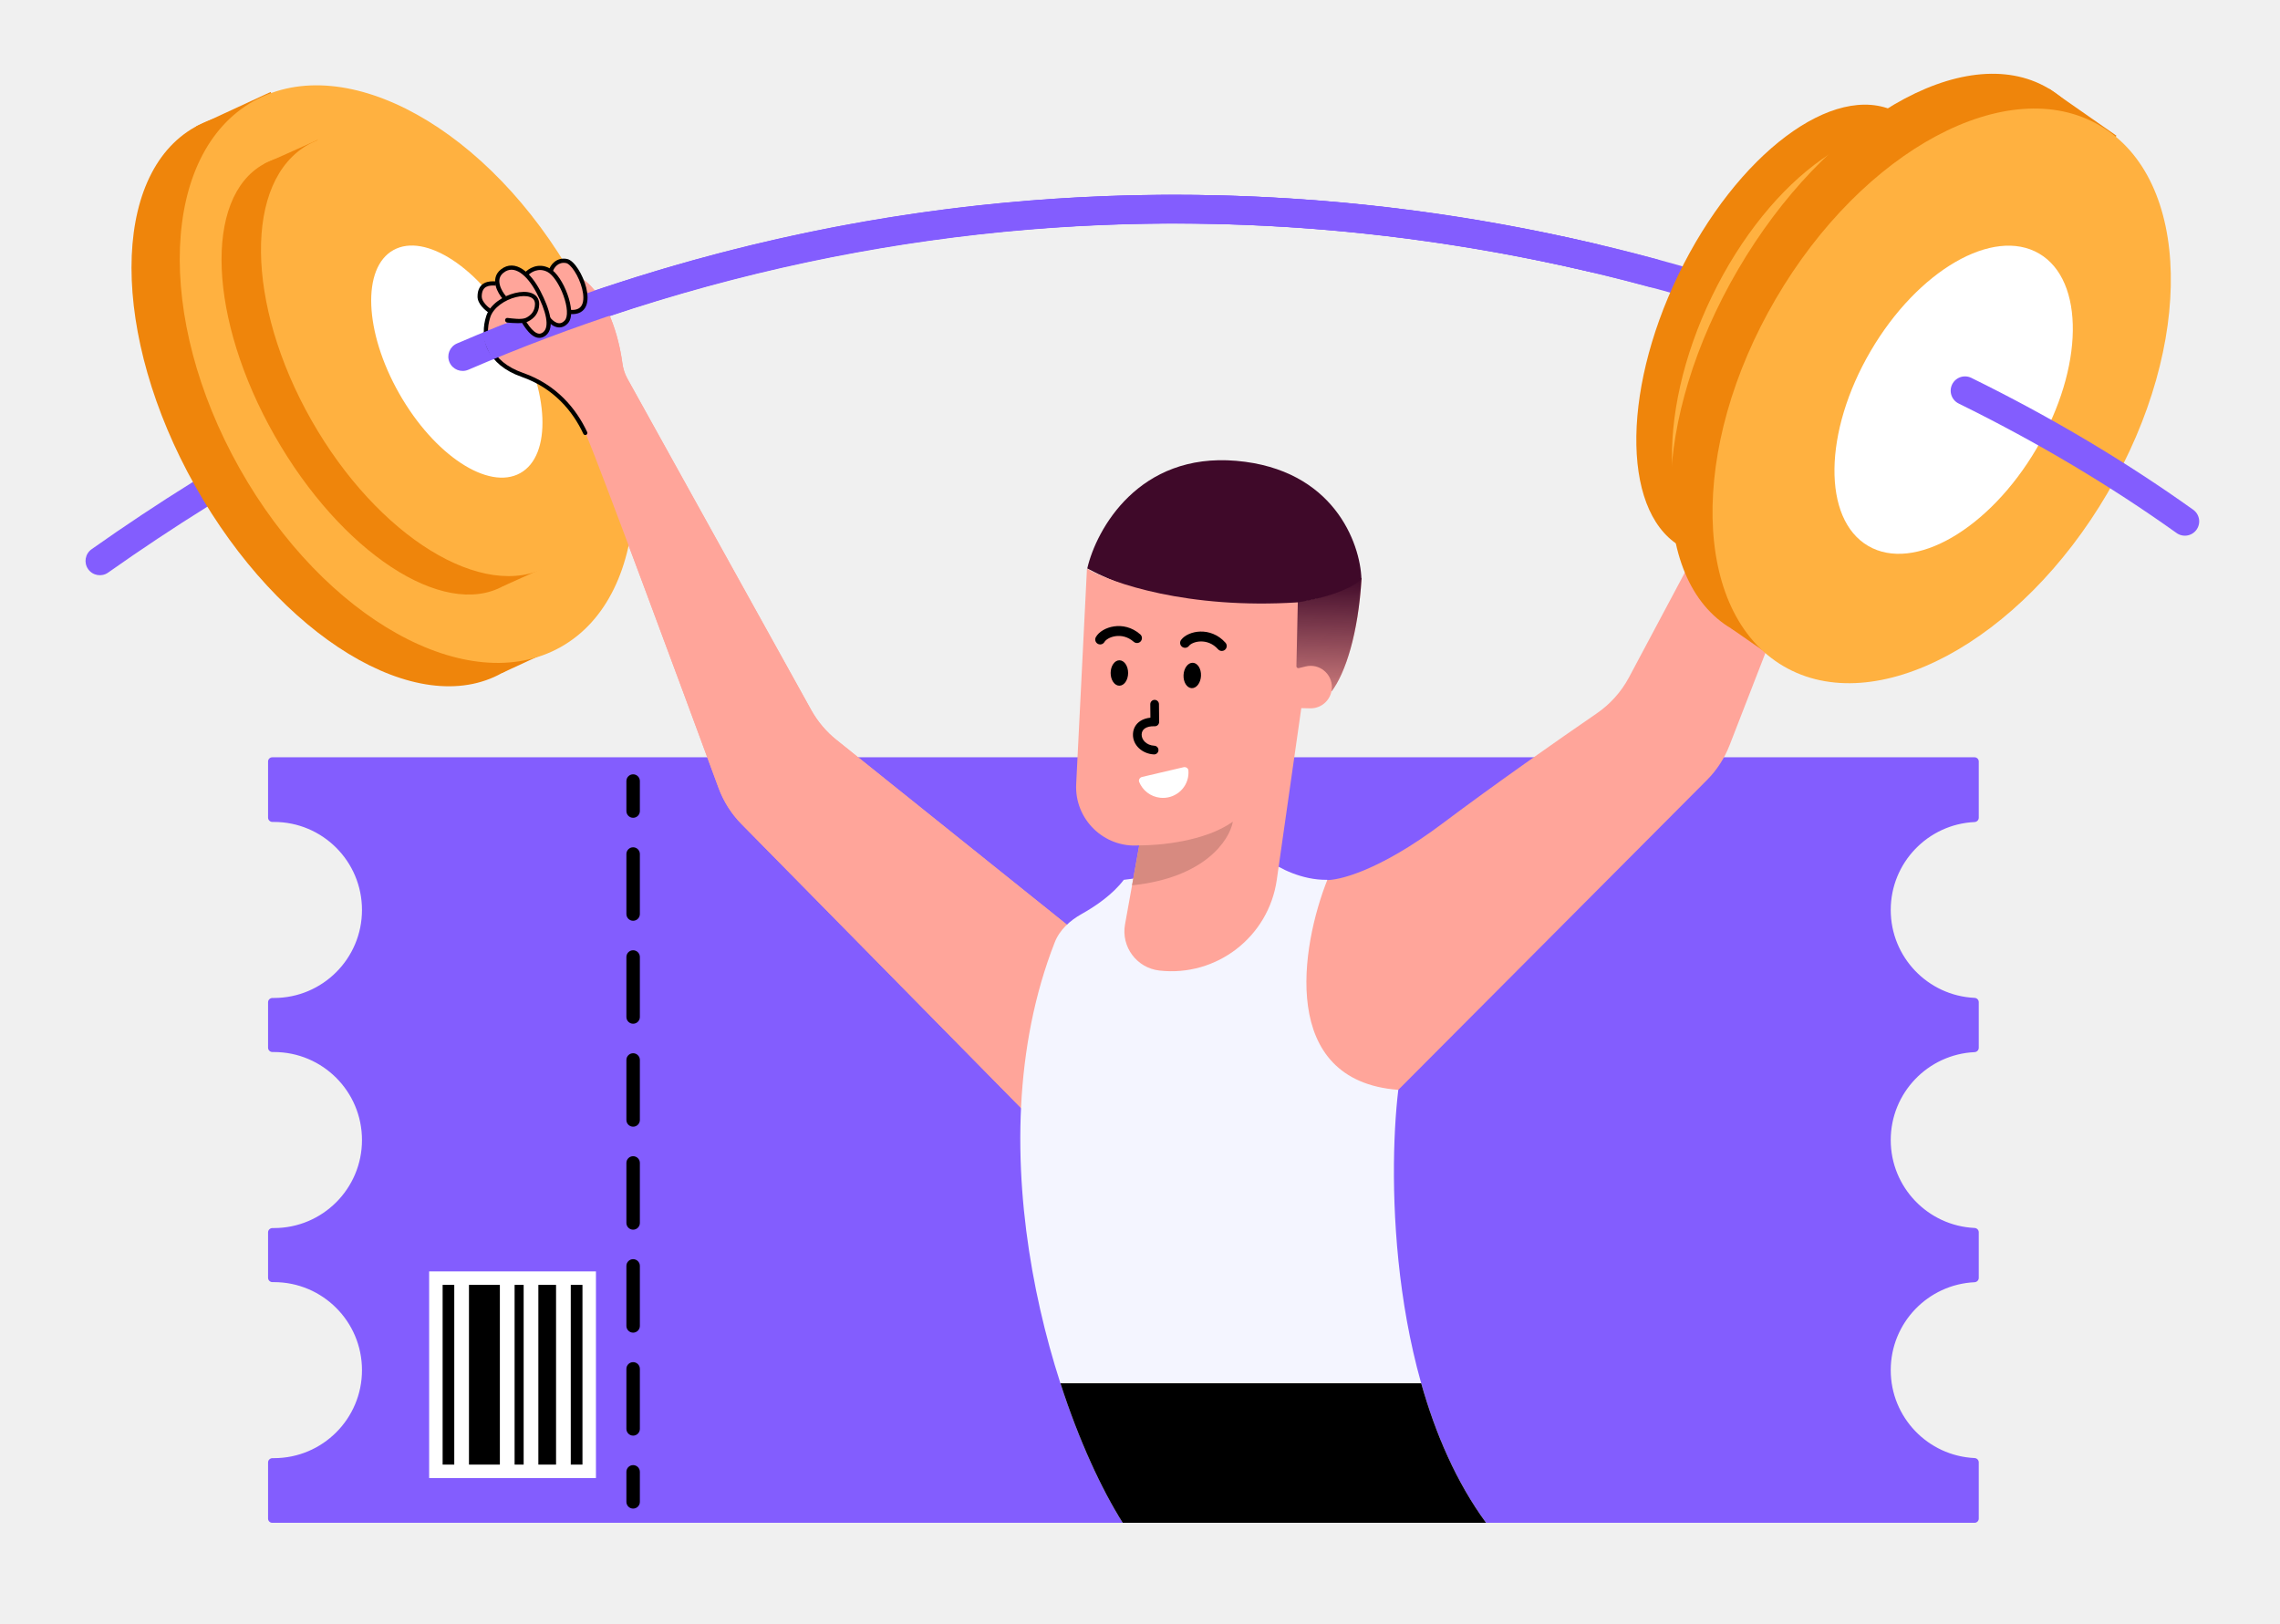
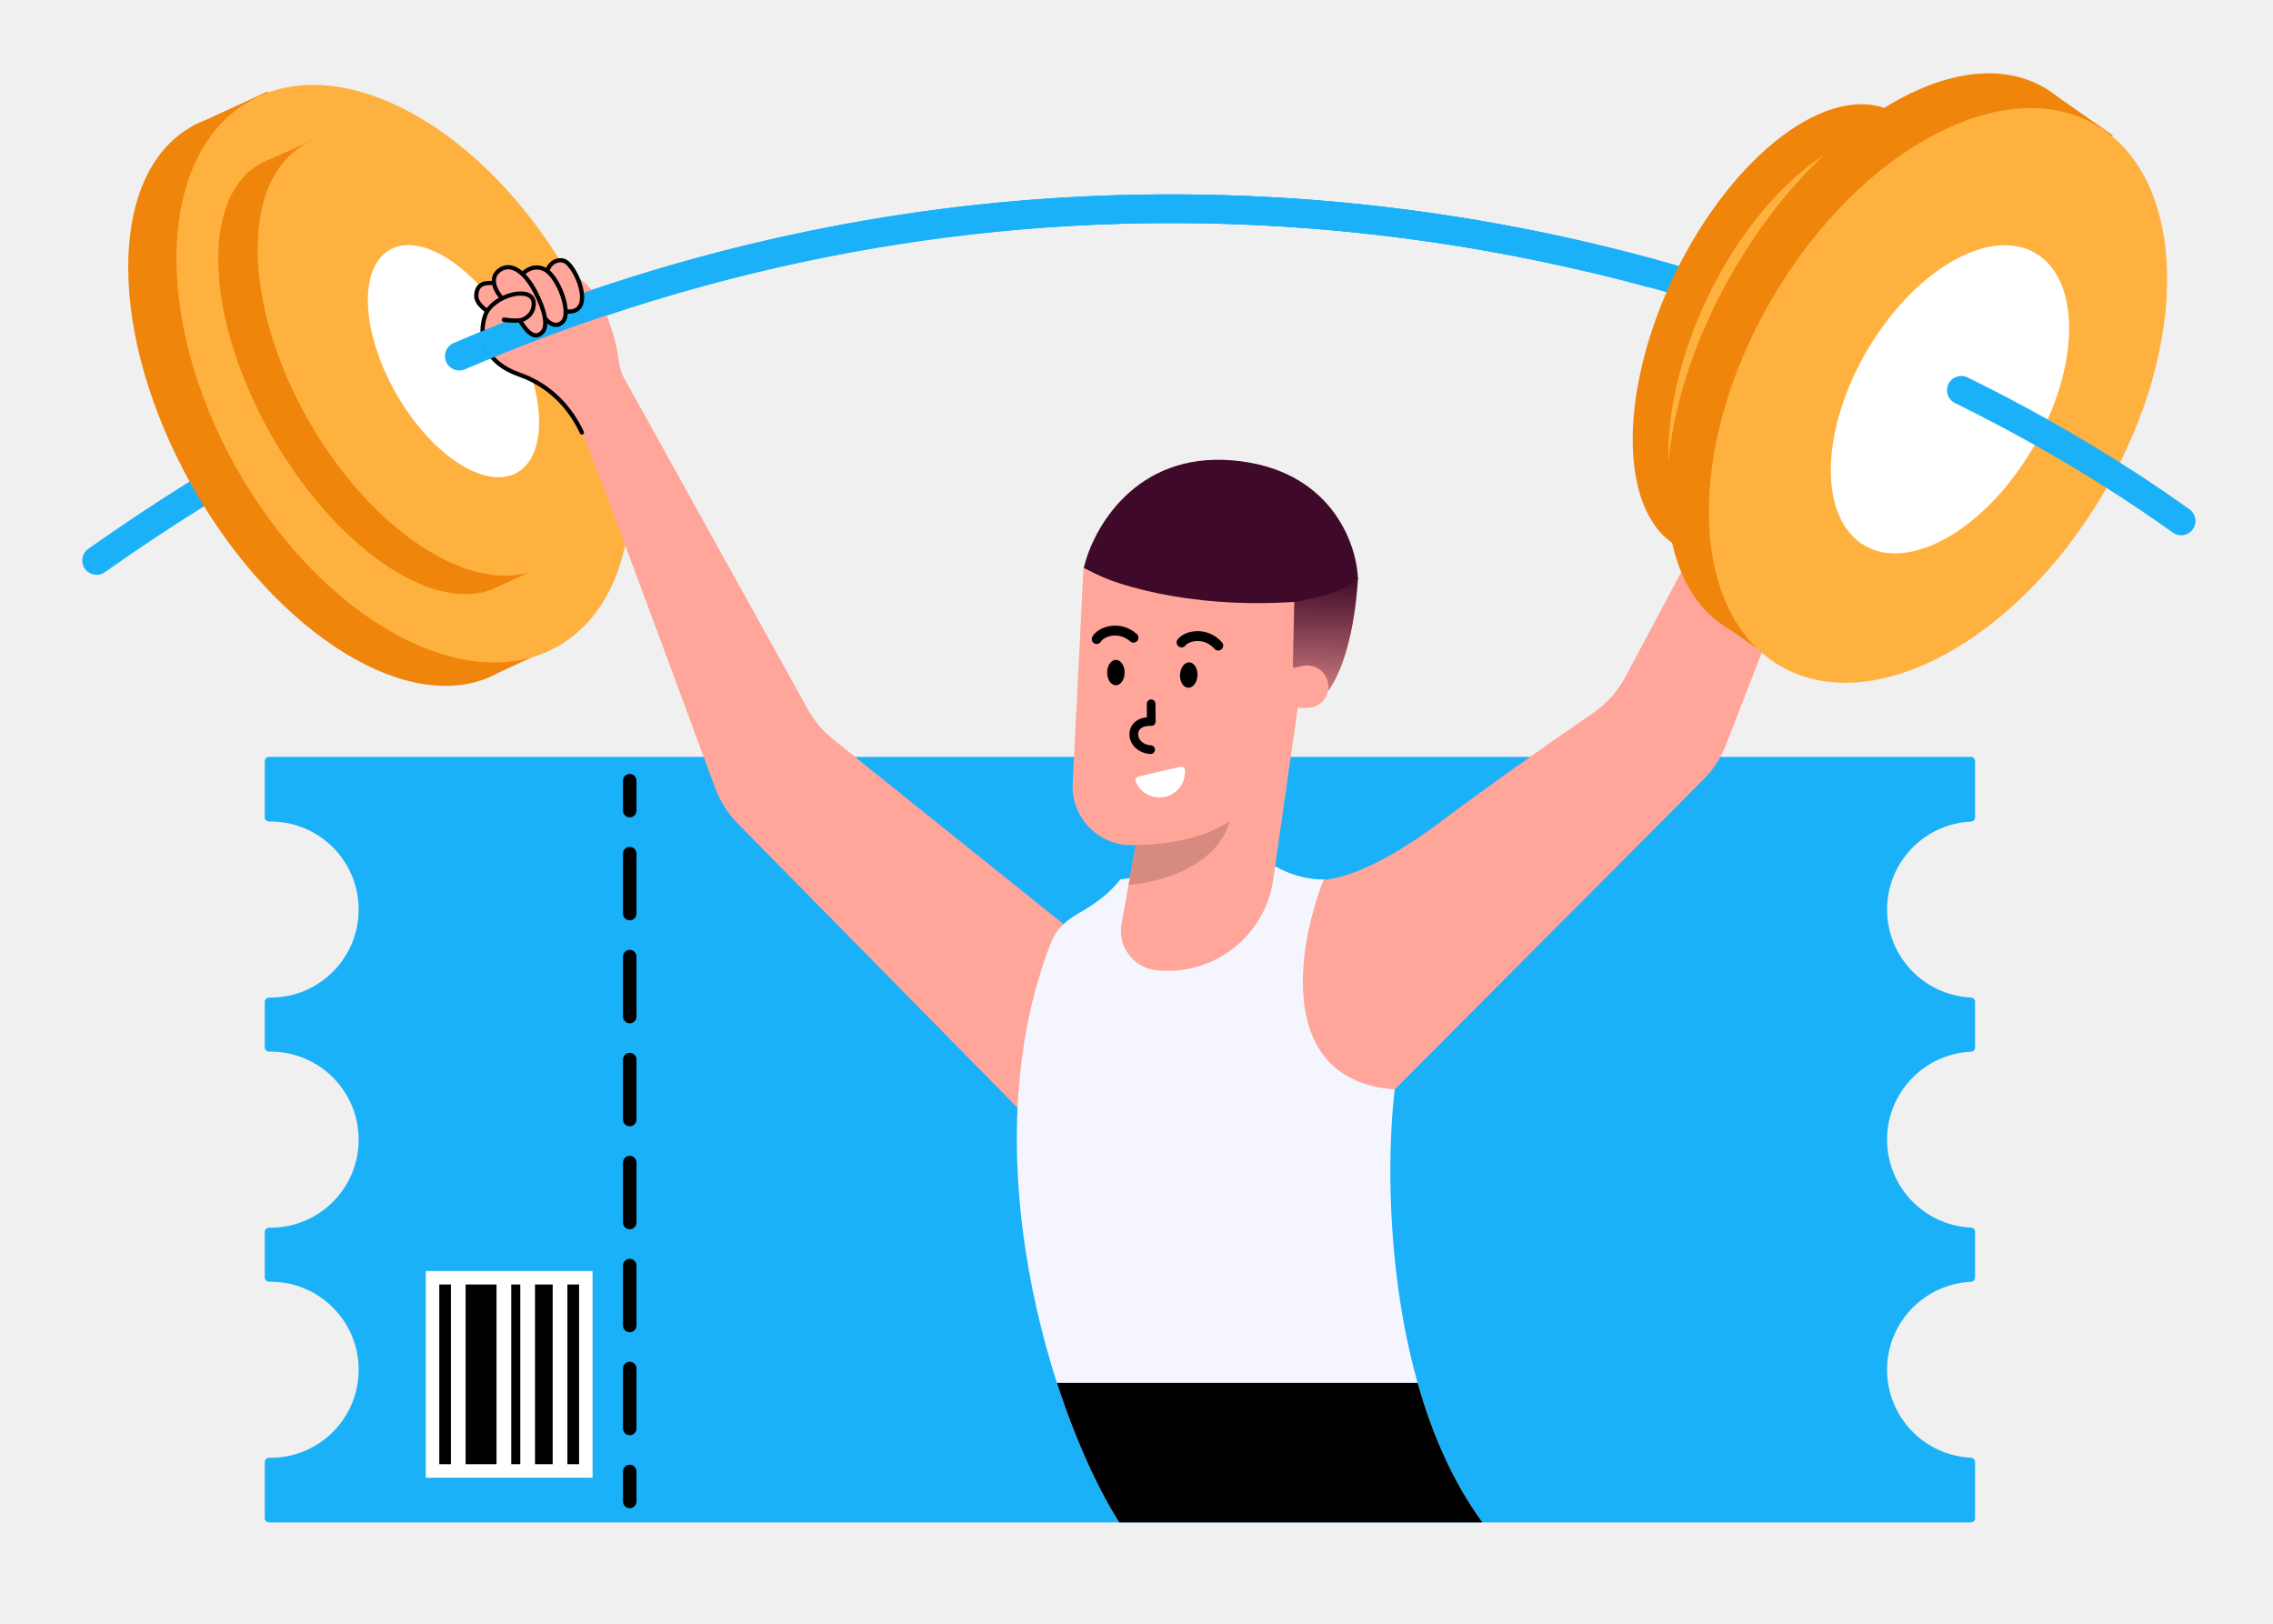
- <svg xmlns="http://www.w3.org/2000/svg" width="351" height="250" viewBox="0 0 351 250" fill="none">
-   <g clip-path="url(#clip0_1_5717)">
-     <path d="M41.268 117.249C41.268 116.892 41.558 116.601 41.916 116.601H303.977C304.335 116.601 304.625 116.892 304.625 117.249V125.909C304.625 126.267 304.334 126.555 303.977 126.572C296.794 126.911 291.074 132.842 291.074 140.109C291.074 147.376 296.794 153.307 303.977 153.645C304.334 153.662 304.625 153.951 304.625 154.308V161.337C304.625 161.695 304.334 161.984 303.977 162C296.794 162.339 291.074 168.27 291.074 175.537C291.074 182.804 296.794 188.735 303.977 189.073C304.334 189.09 304.625 189.379 304.625 189.736V196.765C304.625 197.123 304.334 197.412 303.977 197.428C296.794 197.767 291.074 203.698 291.074 210.965C291.074 218.232 296.794 224.163 303.977 224.501C304.334 224.518 304.625 224.807 304.625 225.164V233.824C304.625 234.182 304.335 234.472 303.977 234.472H41.916C41.558 234.472 41.268 234.182 41.268 233.824V225.179C41.268 224.804 41.585 224.509 41.959 224.515C42.031 224.516 42.103 224.516 42.175 224.516C49.659 224.516 55.726 218.449 55.726 210.965C55.726 203.48 49.659 197.413 42.175 197.413C42.103 197.413 42.031 197.414 41.959 197.415C41.585 197.421 41.268 197.125 41.268 196.751V189.751C41.268 189.376 41.585 189.081 41.959 189.087C42.031 189.088 42.103 189.088 42.175 189.088C49.659 189.088 55.726 183.021 55.726 175.537C55.726 168.052 49.659 161.985 42.175 161.985C42.103 161.985 42.031 161.986 41.959 161.987C41.585 161.993 41.268 161.697 41.268 161.323V154.323C41.268 153.948 41.585 153.653 41.959 153.659C42.031 153.66 42.103 153.66 42.175 153.66C49.659 153.66 55.726 147.593 55.726 140.109C55.726 132.624 49.659 126.557 42.175 126.557C42.103 126.557 42.031 126.558 41.959 126.559C41.585 126.565 41.268 126.269 41.268 125.895V117.249Z" fill="#835DFE" />
-     <path fill-rule="evenodd" clip-rule="evenodd" d="M97.469 119.224C98.041 119.224 98.506 119.688 98.506 120.261V124.88C98.506 125.453 98.041 125.917 97.469 125.917C96.896 125.917 96.432 125.453 96.432 124.88V120.261C96.432 119.688 96.896 119.224 97.469 119.224ZM97.469 130.46C98.041 130.46 98.506 130.924 98.506 131.497V140.735C98.506 141.308 98.041 141.772 97.469 141.772C96.896 141.772 96.432 141.308 96.432 140.735V131.497C96.432 130.924 96.896 130.46 97.469 130.46ZM97.469 146.315C98.041 146.315 98.506 146.779 98.506 147.352V156.59C98.506 157.163 98.041 157.627 97.469 157.627C96.896 157.627 96.432 157.163 96.432 156.59V147.352C96.432 146.779 96.896 146.315 97.469 146.315ZM97.469 162.17C98.041 162.17 98.506 162.634 98.506 163.207V172.445C98.506 173.018 98.041 173.482 97.469 173.482C96.896 173.482 96.432 173.018 96.432 172.445V163.207C96.432 162.634 96.896 162.17 97.469 162.17ZM97.469 178.024C98.041 178.024 98.506 178.489 98.506 179.061V188.3C98.506 188.873 98.041 189.337 97.469 189.337C96.896 189.337 96.432 188.873 96.432 188.3V179.061C96.432 178.489 96.896 178.024 97.469 178.024ZM97.469 193.879C98.041 193.879 98.506 194.344 98.506 194.916V204.155C98.506 204.727 98.041 205.192 97.469 205.192C96.896 205.192 96.432 204.727 96.432 204.155V194.916C96.432 194.344 96.896 193.879 97.469 193.879ZM97.469 209.734C98.041 209.734 98.506 210.199 98.506 210.771V220.01C98.506 220.582 98.041 221.047 97.469 221.047C96.896 221.047 96.432 220.582 96.432 220.01V210.771C96.432 210.199 96.896 209.734 97.469 209.734ZM97.469 225.589C98.041 225.589 98.506 226.053 98.506 226.626V231.245C98.506 231.818 98.041 232.282 97.469 232.282C96.896 232.282 96.432 231.818 96.432 231.245V226.626C96.432 226.053 96.896 225.589 97.469 225.589Z" fill="black" />
-     <rect width="25.677" height="31.82" transform="translate(66.0664 195.762)" fill="white" />
-     <path fill-rule="evenodd" clip-rule="evenodd" d="M69.933 197.836H68.141V225.508H69.933V197.836ZM72.197 197.837H76.954V225.508H72.197V197.837ZM79.221 197.837H80.615V225.508H79.221V197.837ZM85.603 197.837H82.879V225.508H85.603V197.837ZM87.869 197.837H89.669V225.508H87.869V197.837Z" fill="black" />
-     <path d="M222.037 126.815C212.34 134.1 205.984 135.64 204.018 135.5C191.055 161.815 206.006 168.113 215.101 167.972L262.774 120.114C264.291 118.591 265.475 116.771 266.253 114.768L276.87 87.44L268.217 71.56L250.776 104.3C249.588 106.529 247.876 108.429 245.793 109.858C239.851 113.938 230.054 120.791 222.037 126.815Z" fill="#FFA59A" />
-     <path d="M128.765 113.922L164.286 142.403L158.485 171.926L114.14 126.873C112.589 125.297 111.393 123.412 110.628 121.336C104.159 103.773 92.601 72.576 90.235 66.893C87.72 60.853 82.576 58.284 80.319 57.755C73.526 55.11 74.248 50.15 75.457 48L73.707 45.926C73.578 43.774 75.511 43.452 76.494 43.56C77.246 40.164 79.746 41.216 80.902 42.167C82.743 40.87 84.175 41.389 84.661 41.81L85.893 40.416C87.422 39.509 88.95 41.659 89.522 42.847C93.548 45.508 95.292 51.997 95.805 55.866C95.916 56.703 96.151 57.522 96.561 58.261L124.881 109.322C125.864 111.093 127.183 112.656 128.765 113.922Z" fill="#FFA59A" />
-     <path fill-rule="evenodd" clip-rule="evenodd" d="M303.995 60.675C304.531 59.583 304.08 58.262 302.987 57.726C257.569 35.445 168.229 10.815 70.351 52.884C69.233 53.365 68.716 54.661 69.197 55.779C69.677 56.897 70.973 57.414 72.091 56.934C168.423 15.529 256.371 39.767 301.046 61.683C302.139 62.219 303.459 61.768 303.995 60.675Z" fill="#835DFE" />
-     <path fill-rule="evenodd" clip-rule="evenodd" d="M256.636 42.646C256.957 41.472 256.265 40.26 255.091 39.939C184.121 20.559 96.183 26.598 14.101 84.565C13.107 85.267 12.87 86.642 13.572 87.636C14.274 88.63 15.649 88.867 16.643 88.165C97.54 31.036 184.093 25.12 253.93 44.191C255.104 44.512 256.316 43.82 256.636 42.646Z" fill="#835DFE" />
-     <path d="M259.295 84.435L264.978 87.88L299.613 21.904L291.956 17.249L261.131 45.038L259.295 84.435Z" fill="#EF850B" />
-     <path d="M292.75 59.33C283.767 77.901 268.792 89.142 259.302 84.438C249.812 79.734 249.401 60.866 258.384 42.295C267.367 23.724 282.342 12.482 291.832 17.186C301.322 21.89 301.733 40.759 292.75 59.33Z" fill="#EF850B" />
-     <ellipse cx="20.599" cy="37.353" rx="20.599" ry="37.353" transform="matrix(0.895967 0.444121 -0.435444 0.900216 279.805 12.0132)" fill="#FFB140" />
-     <ellipse cx="5.082" cy="9.899" rx="5.082" ry="9.899" transform="matrix(0.895967 0.444121 -0.435444 0.900216 284.064 44.7024)" fill="black" />
-     <path d="M266.573 96.805L274.266 102.157L325.817 20.893L315.451 13.665L271.231 45.492L266.573 96.805Z" fill="#EF850B" />
-     <path d="M314.296 68.882C300.848 91.87 279.486 104.374 266.583 96.811C253.679 89.248 254.121 64.481 267.57 41.494C281.018 18.506 302.38 6.002 315.284 13.565C328.187 21.128 327.745 45.895 314.296 68.882Z" fill="#EF850B" />
-     <ellipse cx="29.59" cy="48.222" rx="29.59" ry="48.222" transform="matrix(0.862723 0.505677 -0.504961 0.863142 297.74 4.36841)" fill="#FFB140" />
-     <ellipse cx="14.814" cy="26.071" rx="14.814" ry="26.071" transform="matrix(0.862723 0.505677 -0.504961 0.863142 301.143 31.5557)" fill="white" />
-     <path d="M77.294 103.622L85.797 99.682L41.657 14.165L30.187 19.466L35.346 73.704L77.294 103.622Z" fill="#EF850B" />
-     <path d="M77.273 48.33C90.331 71.542 90.345 96.294 77.304 103.617C64.263 110.939 43.105 98.059 30.047 74.847C16.988 51.636 16.975 26.883 30.016 19.561C43.057 12.238 64.215 25.119 77.273 48.33Z" fill="#EF850B" />
-     <ellipse cx="29.59" cy="48.222" rx="29.59" ry="48.222" transform="matrix(0.871953 -0.489589 0.490311 0.871547 13.2227 30.0637)" fill="#FFB140" />
-     <ellipse cx="14.814" cy="26.071" rx="14.814" ry="26.071" transform="matrix(0.871953 -0.489589 0.490311 0.871547 37.9531 41.6318)" fill="#929090" />
-     <ellipse cx="64.77" cy="57.605" rx="3.319" ry="4.125" transform="rotate(-26.6301 64.7705 57.6048)" fill="#474747" />
-     <path d="M77.484 90.233L83.546 87.51L48.884 21.547L40.706 25.209L46.09 66.36L77.484 90.233Z" fill="#EF850B" />
-     <path d="M75.803 48.439C85.994 66.376 86.75 85.086 77.49 90.229C68.231 95.373 52.463 85.002 42.272 67.065C32.08 49.129 31.325 30.419 40.584 25.275C49.844 20.132 65.612 30.503 75.803 48.439Z" fill="#EF850B" />
-     <ellipse cx="20.599" cy="37.353" rx="20.599" ry="37.353" transform="matrix(0.874186 -0.485591 0.494013 0.869454 29.4985 32.2407)" fill="#FFB140" />
-     <ellipse cx="10.142" cy="19.752" rx="10.142" ry="19.752" transform="matrix(0.874186 -0.485591 0.494013 0.869454 51.7036 43.4277)" fill="white" />
-     <path d="M336.356 80.277C326.098 72.953 314.753 66.174 302.505 60.157" stroke="#835DFE" stroke-width="4.407" stroke-linecap="round" />
-     <path d="M128.765 113.922L164.286 142.403L158.485 171.926L114.14 126.873C112.589 125.297 111.393 123.412 110.628 121.336C104.159 103.773 92.601 72.576 90.235 66.893C87.72 60.853 82.576 58.284 80.319 57.755C73.526 55.11 74.248 50.15 75.457 48L73.707 45.926C73.578 43.774 75.511 43.452 76.494 43.56C77.246 40.164 79.746 41.216 80.902 42.167C82.743 40.87 84.175 41.389 84.661 41.81L85.893 40.416C87.422 39.509 88.95 41.659 89.522 42.847C93.548 45.508 95.292 51.997 95.805 55.866C95.916 56.703 96.151 57.522 96.561 58.261L124.881 109.322C125.864 111.093 127.183 112.656 128.765 113.922Z" fill="#FFA59A" />
-     <path d="M204.342 135.468C200.402 135.545 196.824 133.599 195.528 132.616L173.004 135.468C171.329 137.684 168.725 139.497 166.548 140.711C164.738 141.72 163.133 143.157 162.377 145.086C149.722 177.384 162.343 217.844 172.842 234.472H228.778C213.974 214.276 213.6 181.616 215.264 167.81C196.804 166.41 200.291 145.665 204.342 135.468Z" fill="#F4F5FF" />
-     <path d="M172.842 234.472H228.778C224.18 228.2 220.975 220.727 218.79 212.989H163.25C166.103 221.815 169.575 229.297 172.842 234.472Z" fill="black" />
-     <path fill-rule="evenodd" clip-rule="evenodd" d="M247.55 40.254C247.828 39.069 247.093 37.883 245.908 37.605C198.53 26.481 136.378 24.506 70.353 52.884C69.235 53.365 68.718 54.661 69.198 55.779C69.679 56.897 70.975 57.414 72.093 56.934C137.08 29.001 198.24 30.94 244.901 41.896C246.086 42.174 247.272 41.439 247.55 40.254Z" fill="#835DFE" />
-     <path d="M209.609 88.977C209.105 97.609 207.113 103.627 205.032 106.412L198.786 105.644L198.732 92.583C202.798 92.808 207.678 90.273 209.609 88.977Z" fill="#FFA59A" />
-     <path d="M209.609 88.977C209.105 97.609 207.113 103.627 205.032 106.412L198.786 105.644L198.732 92.583C202.798 92.808 207.678 90.273 209.609 88.977Z" fill="url(#paint0_linear_1_5717)" />
-     <path d="M190.314 70.954C175.322 69.667 168.779 81.468 167.381 87.529C185.097 96.927 205.749 93.075 209.59 89.152C209.411 83.622 205.306 72.24 190.314 70.954Z" fill="#3F0929" />
-     <path d="M165.676 120.727L167.333 87.568C171.087 89.748 182.836 93.835 199.794 92.746L199.579 102.581C199.575 102.774 199.755 102.918 199.942 102.873L201.001 102.616C203.088 102.111 205.087 103.719 205.04 105.866C205.001 107.672 203.505 109.104 201.699 109.064L200.331 109.034L196.558 135.47C195.304 144.251 187.292 150.441 178.48 149.436C174.996 149.039 172.573 145.782 173.194 142.331L175.384 130.167C169.964 130.59 165.405 126.157 165.676 120.727Z" fill="#FFA59A" />
-     <path fill-rule="evenodd" clip-rule="evenodd" d="M171.717 97.954C170.804 98.089 170.199 98.545 170.032 98.84C169.824 99.206 169.36 99.334 168.994 99.126C168.628 98.919 168.5 98.454 168.708 98.089C169.181 97.254 170.291 96.626 171.493 96.448C172.749 96.261 174.235 96.537 175.538 97.673C175.855 97.95 175.888 98.431 175.612 98.748C175.335 99.064 174.854 99.097 174.537 98.821C173.603 98.006 172.576 97.826 171.717 97.954Z" fill="black" />
-     <path fill-rule="evenodd" clip-rule="evenodd" d="M184.83 98.766C183.908 98.788 183.251 99.165 183.049 99.438C182.798 99.775 182.321 99.845 181.983 99.594C181.646 99.343 181.576 98.866 181.827 98.528C182.4 97.759 183.579 97.272 184.794 97.243C186.063 97.213 187.504 97.671 188.657 98.959C188.937 99.272 188.911 99.754 188.597 100.034C188.284 100.314 187.803 100.288 187.522 99.974C186.695 99.05 185.698 98.745 184.83 98.766Z" fill="black" />
-     <path fill-rule="evenodd" clip-rule="evenodd" d="M177.745 107.759C177.375 107.763 177.078 108.065 177.082 108.434L177.102 110.505C176.52 110.562 175.976 110.731 175.525 111.031C174.873 111.464 174.458 112.144 174.418 113.004C174.335 114.748 175.88 116.076 177.643 116.159C178.012 116.176 178.326 115.891 178.343 115.522C178.36 115.153 178.075 114.84 177.706 114.822C176.489 114.765 175.715 113.894 175.754 113.067C175.774 112.642 175.96 112.348 176.265 112.146C176.593 111.928 177.097 111.795 177.745 111.825C177.929 111.834 178.108 111.767 178.241 111.639C178.373 111.511 178.448 111.335 178.446 111.151L178.42 108.422C178.416 108.052 178.114 107.756 177.745 107.759Z" fill="black" />
-     <path d="M182.942 119.376C182.707 121.52 180.764 123.067 178.602 122.83C177.112 122.667 175.907 121.7 175.379 120.412C175.239 120.071 175.469 119.71 175.829 119.625L182.2 118.133C182.557 118.049 182.922 118.266 182.952 118.631C182.972 118.875 182.969 119.124 182.942 119.376Z" fill="white" />
-     <ellipse cx="1.345" cy="1.957" rx="1.345" ry="1.957" transform="matrix(-0.99889 -0.0471088 -0.0471088 0.99889 184.982 102.112)" fill="black" />
-     <ellipse cx="1.345" cy="1.957" rx="1.345" ry="1.957" transform="matrix(-0.999997 -0.00256426 -0.00256425 0.999997 173.676 101.669)" fill="black" />
-     <path d="M174.278 136.314L175.384 130.169C178.401 130.177 185.473 129.596 189.796 126.515C189.293 129.343 185.479 135.166 174.278 136.314Z" fill="#D78A80" />
-     <path d="M75.591 47.914C75.381 48.296 75.14 50.341 75.071 50.908C78.41 49.163 79.975 49.55 80.564 49.36C83.697 53.652 84.42 50.296 84.42 49.252C87.128 51.032 87.501 48.629 87.501 47.875C88.879 48.296 89.959 47.153 89.959 46.277C89.978 42.87 88.271 41.049 87.797 40.651C86.399 39.476 85.315 40.842 84.802 41.906C82.757 40.597 81.738 41.737 80.941 42.325C77.691 40.241 76.652 42.165 76.507 43.685C71.799 43.599 74.938 47.855 75.591 47.914Z" fill="#FFA59A" />
-     <path fill-rule="evenodd" clip-rule="evenodd" d="M84.284 41.87C82.893 41.14 81.682 41.938 81.245 42.443L80.755 42.019C81.29 41.401 82.814 40.367 84.585 41.296C85.151 41.593 85.69 42.183 86.156 42.882C86.627 43.588 87.045 44.439 87.357 45.301C87.668 46.161 87.877 47.047 87.921 47.822C87.964 48.58 87.852 49.309 87.429 49.774C87.126 50.107 86.794 50.303 86.447 50.379C86.103 50.455 85.772 50.407 85.478 50.296C84.902 50.08 84.433 49.614 84.174 49.261L84.696 48.878C84.912 49.172 85.289 49.533 85.706 49.689C85.909 49.766 86.111 49.79 86.308 49.746C86.503 49.703 86.722 49.587 86.95 49.337C87.191 49.072 87.314 48.57 87.274 47.859C87.235 47.164 87.044 46.342 86.747 45.521C86.451 44.702 86.055 43.899 85.617 43.241C85.173 42.575 84.707 42.092 84.284 41.87Z" fill="black" />
-     <path fill-rule="evenodd" clip-rule="evenodd" d="M82.686 45.755C82.908 46.058 83.018 46.435 83.009 46.873C82.98 48.228 82.202 49.048 81.283 49.506C80.515 49.889 78.978 49.743 78.105 49.674C77.894 49.657 77.735 49.468 77.76 49.258C77.783 49.071 77.945 48.934 78.133 48.954C78.918 49.039 80.327 49.258 80.994 48.926C81.755 48.547 82.338 47.914 82.361 46.859C82.368 46.542 82.289 46.31 82.162 46.136C82.035 45.961 81.84 45.822 81.578 45.728C81.043 45.535 80.274 45.541 79.429 45.75C78.591 45.957 77.719 46.354 76.995 46.893C76.27 47.434 75.715 48.102 75.475 48.845C74.962 50.431 74.982 52.133 75.736 53.648C76.489 55.161 77.993 56.531 80.523 57.416C85.673 59.218 88.72 62.933 90.397 66.531C90.473 66.694 90.399 66.885 90.236 66.958C90.073 67.031 89.881 66.958 89.805 66.796C88.182 63.317 85.25 59.757 80.309 58.028C77.655 57.099 75.999 55.632 75.156 53.937C74.71 53.041 74.497 52.092 74.478 51.143C74.46 50.299 74.596 49.454 74.858 48.645C75.152 47.736 75.813 46.966 76.608 46.373C77.404 45.779 78.357 45.347 79.273 45.121C80.183 44.896 81.096 44.864 81.798 45.118C82.154 45.247 82.466 45.453 82.686 45.755Z" fill="black" />
-     <path fill-rule="evenodd" clip-rule="evenodd" d="M85.737 40.85C85.397 41.134 85.2 41.513 85.135 41.738L84.513 41.558C84.609 41.222 84.873 40.728 85.322 40.353C85.783 39.967 86.439 39.708 87.283 39.871C87.605 39.933 87.914 40.145 88.19 40.409C88.473 40.68 88.753 41.036 89.012 41.44C89.531 42.249 89.993 43.284 90.246 44.3C90.497 45.303 90.561 46.348 90.212 47.138C90.033 47.543 89.745 47.88 89.328 48.099C88.914 48.316 88.398 48.403 87.78 48.355L87.83 47.709C88.363 47.75 88.749 47.67 89.027 47.525C89.3 47.382 89.493 47.162 89.619 46.876C89.88 46.285 89.857 45.414 89.618 44.457C89.381 43.512 88.949 42.542 88.467 41.791C88.226 41.415 87.978 41.103 87.742 40.878C87.5 40.646 87.301 40.535 87.161 40.508C86.528 40.386 86.066 40.575 85.737 40.85Z" fill="black" />
-     <path fill-rule="evenodd" clip-rule="evenodd" d="M78.772 41.531C78.356 41.524 77.932 41.66 77.507 41.999C76.869 42.507 76.776 43.169 76.941 43.847C77.111 44.542 77.549 45.212 77.904 45.614L77.419 46.043C77.019 45.592 76.514 44.829 76.312 44.001C76.105 43.155 76.212 42.202 77.103 41.492C77.635 41.069 78.203 40.873 78.784 40.883C79.359 40.893 79.918 41.104 80.44 41.446C81.478 42.124 82.425 43.354 83.167 44.771C83.902 46.177 84.47 47.579 84.689 48.772C84.904 49.942 84.803 51.035 84.021 51.656C83.643 51.957 83.242 52.066 82.843 52.014C82.457 51.963 82.109 51.766 81.808 51.52C81.21 51.032 80.708 50.276 80.368 49.726L80.919 49.385C81.26 49.936 81.713 50.606 82.218 51.018C82.468 51.222 82.706 51.342 82.928 51.371C83.137 51.399 83.364 51.35 83.618 51.149C84.1 50.766 84.258 50.011 84.052 48.889C83.849 47.788 83.315 46.452 82.592 45.071C81.876 43.701 80.992 42.581 80.085 41.988C79.635 41.694 79.194 41.538 78.772 41.531Z" fill="black" />
-     <path fill-rule="evenodd" clip-rule="evenodd" d="M74.562 43.589C75.15 43.281 75.856 43.29 76.361 43.334L76.305 43.98C75.817 43.938 75.275 43.947 74.863 44.163C74.666 44.267 74.496 44.419 74.373 44.647C74.248 44.878 74.162 45.204 74.162 45.666C74.162 46.031 74.372 46.429 74.692 46.804C75.006 47.172 75.385 47.471 75.633 47.63L75.283 48.176C74.991 47.988 74.56 47.649 74.199 47.225C73.844 46.808 73.514 46.262 73.514 45.666C73.514 45.125 73.615 44.686 73.803 44.339C73.992 43.988 74.26 43.747 74.562 43.589Z" fill="black" />
-     <path d="M75.434 50.758L74.36 51.203C74.234 52.238 75.294 54.403 75.841 55.355L76.782 54.969L75.434 50.758Z" fill="#835DFE" />
+ <svg xmlns="http://www.w3.org/2000/svg" width="350" height="250" viewBox="0 0 350 250" fill="none">
+   <g clip-path="url(#clip0_68_464)">
+     <path d="M40.768 117.18C40.768 116.822 41.058 116.532 41.416 116.532H303.477C303.835 116.532 304.125 116.822 304.125 117.18V125.84C304.125 126.198 303.834 126.486 303.477 126.503C296.294 126.841 290.574 132.772 290.574 140.039C290.574 147.306 296.294 153.238 303.477 153.576C303.834 153.593 304.125 153.881 304.125 154.239V161.268C304.125 161.626 303.834 161.914 303.477 161.931C296.294 162.269 290.574 168.2 290.574 175.467C290.574 182.734 296.294 188.666 303.477 189.004C303.834 189.021 304.125 189.309 304.125 189.667V196.696C304.125 197.054 303.834 197.342 303.477 197.359C296.294 197.697 290.574 203.628 290.574 210.895C290.574 218.162 296.294 224.094 303.477 224.432C303.834 224.449 304.125 224.737 304.125 225.095V233.755C304.125 234.113 303.835 234.403 303.477 234.403H41.416C41.058 234.403 40.768 234.113 40.768 233.755V225.11C40.768 224.735 41.085 224.44 41.459 224.445C41.531 224.446 41.603 224.447 41.675 224.447C49.159 224.447 55.226 218.38 55.226 210.895C55.226 203.411 49.159 197.344 41.675 197.344C41.603 197.344 41.531 197.344 41.459 197.345C41.085 197.351 40.768 197.056 40.768 196.681V189.682C40.768 189.307 41.085 189.012 41.459 189.017C41.531 189.018 41.603 189.019 41.675 189.019C49.159 189.019 55.226 182.952 55.226 175.467C55.226 167.983 49.159 161.916 41.675 161.916C41.603 161.916 41.531 161.916 41.459 161.917C41.085 161.923 40.768 161.628 40.768 161.253V154.254C40.768 153.879 41.085 153.584 41.459 153.589C41.531 153.59 41.603 153.591 41.675 153.591C49.159 153.591 55.226 147.524 55.226 140.039C55.226 132.555 49.159 126.488 41.675 126.488C41.603 126.488 41.531 126.488 41.459 126.489C41.085 126.495 40.768 126.2 40.768 125.825V117.18Z" fill="#1BB1F8" />
+     <path fill-rule="evenodd" clip-rule="evenodd" d="M96.969 119.155C97.541 119.155 98.006 119.619 98.006 120.192V124.811C98.006 125.384 97.541 125.848 96.969 125.848C96.396 125.848 95.932 125.384 95.932 124.811V120.192C95.932 119.619 96.396 119.155 96.969 119.155ZM96.969 130.391C97.541 130.391 98.006 130.855 98.006 131.428V140.666C98.006 141.239 97.541 141.703 96.969 141.703C96.396 141.703 95.932 141.239 95.932 140.666V131.428C95.932 130.855 96.396 130.391 96.969 130.391ZM96.969 146.246C97.541 146.246 98.006 146.71 98.006 147.283V156.521C98.006 157.094 97.541 157.558 96.969 157.558C96.396 157.558 95.932 157.094 95.932 156.521V147.283C95.932 146.71 96.396 146.246 96.969 146.246ZM96.969 162.1C97.541 162.1 98.006 162.565 98.006 163.137V172.376C98.006 172.948 97.541 173.413 96.969 173.413C96.396 173.413 95.932 172.948 95.932 172.376V163.137C95.932 162.565 96.396 162.1 96.969 162.1ZM96.969 177.955C97.541 177.955 98.006 178.42 98.006 178.992V188.231C98.006 188.803 97.541 189.268 96.969 189.268C96.396 189.268 95.932 188.803 95.932 188.231V178.992C95.932 178.42 96.396 177.955 96.969 177.955ZM96.969 193.81C97.541 193.81 98.006 194.274 98.006 194.847V204.085C98.006 204.658 97.541 205.122 96.969 205.122C96.396 205.122 95.932 204.658 95.932 204.085V194.847C95.932 194.274 96.396 193.81 96.969 193.81ZM96.969 209.665C97.541 209.665 98.006 210.129 98.006 210.702V219.94C98.006 220.513 97.541 220.977 96.969 220.977C96.396 220.977 95.932 220.513 95.932 219.94V210.702C95.932 210.129 96.396 209.665 96.969 209.665ZM96.969 225.52C97.541 225.52 98.006 225.984 98.006 226.557V231.176C98.006 231.749 97.541 232.213 96.969 232.213C96.396 232.213 95.932 231.749 95.932 231.176V226.557C95.932 225.984 96.396 225.52 96.969 225.52Z" fill="black" />
+     <rect width="25.677" height="31.82" transform="translate(65.5664 195.693)" fill="white" />
+     <path d="M69.433 225.439H67.641V197.767H69.433V225.439ZM76.454 225.439H71.697V197.767H76.454V225.439ZM80.114 225.439H78.721V197.767H80.114V225.439ZM85.103 225.439H82.379V197.767H85.103V225.439ZM89.169 225.439H87.369V197.767H89.169V225.439Z" fill="black" />
+     <path d="M221.537 126.745C211.84 134.031 205.484 135.571 203.518 135.431C190.555 161.745 205.506 168.043 214.601 167.903L262.274 120.044C263.791 118.522 264.975 116.702 265.753 114.699L276.37 87.37L267.717 71.491L250.276 104.23C249.088 106.46 247.376 108.36 245.293 109.789C239.351 113.868 229.554 120.721 221.537 126.745Z" fill="#FFA59A" />
+     <path d="M128.265 113.852L163.786 142.333L157.985 171.857L113.64 126.804C112.089 125.228 110.893 123.343 110.128 121.267C103.659 103.704 92.101 72.507 89.735 66.824C87.22 60.783 82.076 58.215 79.819 57.685C73.026 55.041 73.748 50.08 74.957 47.931L73.207 45.857C73.078 43.705 75.011 43.383 75.994 43.491C76.746 40.095 79.246 41.147 80.402 42.097C82.243 40.801 83.675 41.32 84.161 41.741L85.393 40.347C86.922 39.44 88.45 41.59 89.022 42.778C93.048 45.439 94.792 51.928 95.305 55.796C95.416 56.634 95.651 57.452 96.061 58.191L124.381 109.252C125.364 111.024 126.683 112.586 128.265 113.852Z" fill="#FFA59A" />
+     <path fill-rule="evenodd" clip-rule="evenodd" d="M303.495 60.606C304.031 59.513 303.58 58.193 302.487 57.657C257.069 35.376 167.729 10.745 69.851 52.815C68.733 53.296 68.216 54.592 68.697 55.71C69.177 56.828 70.473 57.345 71.591 56.864C167.923 15.46 255.871 39.697 300.546 61.614C301.639 62.15 302.959 61.699 303.495 60.606Z" fill="#1BB1F8" />
+     <path fill-rule="evenodd" clip-rule="evenodd" d="M256.136 42.576C256.457 41.402 255.765 40.191 254.591 39.87C183.621 20.489 95.683 26.529 13.601 84.495C12.607 85.197 12.37 86.573 13.072 87.567C13.774 88.561 15.149 88.798 16.143 88.096C97.04 30.966 183.593 25.051 253.43 44.122C254.604 44.442 255.816 43.751 256.136 42.576Z" fill="#1BB1F8" />
+     <path d="M258.795 84.366L264.478 87.811L299.113 21.834L291.456 17.179L260.631 44.969L258.795 84.366Z" fill="#EF850B" />
+     <path d="M292.25 59.261C283.267 77.832 268.292 89.073 258.802 84.369C249.312 79.665 248.901 60.797 257.884 42.225C266.867 23.654 281.842 12.413 291.332 17.117C300.822 21.821 301.233 40.689 292.25 59.261Z" fill="#EF850B" />
+     <ellipse cx="20.599" cy="37.353" rx="20.599" ry="37.353" transform="matrix(0.895967 0.444121 -0.435444 0.900216 279.305 11.9438)" fill="#FFB140" />
+     <ellipse cx="5.082" cy="9.899" rx="5.082" ry="9.899" transform="matrix(0.895967 0.444121 -0.435444 0.900216 283.564 44.6331)" fill="black" />
+     <path d="M266.073 96.736L273.766 102.088L325.317 20.823L314.951 13.596L270.731 45.423L266.073 96.736Z" fill="#EF850B" />
+     <path d="M313.796 68.813C300.348 91.8 278.986 104.304 266.083 96.741C253.179 89.178 253.621 64.412 267.07 41.424C280.518 18.437 301.88 5.933 314.784 13.496C327.687 21.059 327.245 45.825 313.796 68.813Z" fill="#EF850B" />
+     <ellipse cx="29.59" cy="48.222" rx="29.59" ry="48.222" transform="matrix(0.862723 0.505677 -0.504961 0.863142 297.24 4.29906)" fill="#FFB140" />
+     <ellipse cx="14.814" cy="26.071" rx="14.814" ry="26.071" transform="matrix(0.862723 0.505677 -0.504961 0.863142 300.643 31.4863)" fill="white" />
+     <path d="M76.794 103.553L85.297 99.612L41.157 14.096L29.686 19.397L34.845 73.635L76.794 103.553Z" fill="#EF850B" />
+     <path d="M76.773 48.261C89.831 71.472 89.845 96.225 76.803 103.548C63.762 110.87 42.604 97.989 29.546 74.778C16.488 51.567 16.474 26.814 29.515 19.491C42.557 12.169 63.715 25.049 76.773 48.261Z" fill="#EF850B" />
+     <ellipse cx="29.59" cy="48.222" rx="29.59" ry="48.222" transform="matrix(0.871953 -0.489589 0.490311 0.871547 12.7227 29.9945)" fill="#FFB140" />
+     <ellipse cx="14.814" cy="26.071" rx="14.814" ry="26.071" transform="matrix(0.871953 -0.489589 0.490311 0.871547 37.4531 41.5626)" fill="#929090" />
+     <ellipse cx="64.27" cy="57.536" rx="3.319" ry="4.125" transform="rotate(-26.6301 64.2705 57.5356)" fill="#474747" />
+     <path d="M76.983 90.164L83.045 87.441L48.384 21.478L40.205 25.14L45.589 66.291L76.983 90.164Z" fill="#EF850B" />
+     <path d="M75.302 48.37C85.494 66.307 86.249 85.017 76.99 90.16C67.73 95.303 51.962 84.933 41.771 66.996C31.58 49.059 30.824 30.35 40.084 25.206C49.343 20.063 65.111 30.434 75.302 48.37Z" fill="#EF850B" />
+     <ellipse cx="20.599" cy="37.353" rx="20.599" ry="37.353" transform="matrix(0.874186 -0.485591 0.494013 0.869454 28.998 32.1716)" fill="#FFB140" />
+     <ellipse cx="10.142" cy="19.752" rx="10.142" ry="19.752" transform="matrix(0.874186 -0.485591 0.494013 0.869454 51.2031 43.3586)" fill="white" />
+     <path d="M335.856 80.208C325.598 72.883 314.253 66.105 302.005 60.088" stroke="#1BB1F8" stroke-width="4.407" stroke-linecap="round" />
+     <path d="M128.265 113.852L163.786 142.333L157.985 171.857L113.64 126.804C112.089 125.228 110.893 123.343 110.128 121.267C103.659 103.704 92.101 72.507 89.735 66.824C87.22 60.783 82.076 58.215 79.819 57.685C73.026 55.041 73.748 50.08 74.957 47.931L73.207 45.857C73.078 43.705 75.011 43.383 75.994 43.491C76.746 40.095 79.246 41.147 80.402 42.097C82.243 40.801 83.675 41.32 84.161 41.741L85.393 40.347C86.922 39.44 88.45 41.59 89.022 42.778C93.048 45.439 94.792 51.928 95.305 55.796C95.416 56.634 95.651 57.452 96.061 58.191L124.381 109.252C125.364 111.024 126.683 112.586 128.265 113.852Z" fill="#FFA59A" />
+     <path d="M203.842 135.398C199.902 135.476 196.324 133.53 195.028 132.547L172.504 135.398C170.829 137.615 168.225 139.428 166.048 140.642C164.238 141.651 162.633 143.088 161.877 145.017C149.222 177.314 161.843 217.774 172.342 234.403H228.278C213.474 214.207 213.1 181.547 214.764 167.741C196.304 166.341 199.791 145.596 203.842 135.398Z" fill="#F4F5FF" />
+     <path d="M172.342 234.403H228.278C223.68 228.131 220.475 220.657 218.29 212.919H162.75C165.603 221.746 169.075 229.228 172.342 234.403Z" fill="black" />
+     <path fill-rule="evenodd" clip-rule="evenodd" d="M247.05 40.185C247.328 39 246.593 37.814 245.408 37.535C198.03 26.412 135.878 24.436 69.853 52.815C68.735 53.296 68.218 54.592 68.698 55.71C69.179 56.828 70.475 57.345 71.593 56.864C136.58 28.932 197.74 30.871 244.401 41.826C245.586 42.104 246.772 41.369 247.05 40.185Z" fill="#1BB1F8" />
+     <path d="M209.109 88.907C208.605 97.54 206.613 103.558 204.532 106.342L198.286 105.575L198.232 92.514C202.298 92.739 207.178 90.203 209.109 88.907Z" fill="#FFA59A" />
+     <path d="M209.109 88.907C208.605 97.54 206.613 103.558 204.532 106.342L198.286 105.575L198.232 92.514C202.298 92.739 207.178 90.203 209.109 88.907Z" fill="url(#paint0_linear_68_464)" />
+     <path d="M189.814 70.884C174.822 69.598 168.279 81.399 166.881 87.46C184.597 96.858 205.249 93.006 209.09 89.082C208.911 83.552 204.806 72.171 189.814 70.884Z" fill="#3F0929" />
+     <path d="M165.176 120.658L166.833 87.499C170.587 89.678 182.336 93.766 199.294 92.676L199.079 102.512C199.075 102.704 199.255 102.849 199.442 102.803L200.501 102.547C202.588 102.041 204.587 103.65 204.54 105.797C204.501 107.602 203.005 109.034 201.199 108.995L199.831 108.965L196.058 135.401C194.804 144.182 186.792 150.371 177.98 149.367C174.496 148.97 172.073 145.712 172.694 142.262L174.884 130.098C169.464 130.521 164.905 126.087 165.176 120.658Z" fill="#FFA59A" />
+     <path fill-rule="evenodd" clip-rule="evenodd" d="M171.217 97.884C170.304 98.02 169.699 98.476 169.532 98.771C169.324 99.137 168.86 99.265 168.494 99.057C168.128 98.85 168 98.385 168.208 98.019C168.681 97.185 169.791 96.557 170.993 96.378C172.249 96.192 173.735 96.468 175.038 97.604C175.355 97.88 175.388 98.361 175.112 98.678C174.835 98.995 174.354 99.028 174.037 98.752C173.103 97.936 172.076 97.757 171.217 97.884Z" fill="black" />
+     <path fill-rule="evenodd" clip-rule="evenodd" d="M184.33 98.696C183.408 98.718 182.751 99.096 182.549 99.368C182.298 99.706 181.821 99.775 181.483 99.524C181.146 99.273 181.076 98.796 181.327 98.459C181.9 97.69 183.079 97.203 184.294 97.174C185.563 97.144 187.004 97.601 188.157 98.89C188.437 99.203 188.411 99.684 188.097 99.965C187.784 100.245 187.303 100.218 187.022 99.905C186.195 98.981 185.198 98.676 184.33 98.696Z" fill="black" />
+     <path fill-rule="evenodd" clip-rule="evenodd" d="M177.245 107.69C176.875 107.693 176.578 107.996 176.582 108.365L176.602 110.436C176.02 110.493 175.476 110.662 175.025 110.961C174.373 111.395 173.958 112.075 173.918 112.935C173.835 114.679 175.38 116.006 177.143 116.089C177.512 116.107 177.826 115.822 177.843 115.453C177.86 115.084 177.575 114.77 177.206 114.753C175.989 114.695 175.215 113.825 175.254 112.998C175.274 112.573 175.46 112.279 175.765 112.076C176.093 111.859 176.597 111.725 177.245 111.756C177.429 111.765 177.608 111.697 177.741 111.57C177.873 111.442 177.948 111.265 177.946 111.081L177.92 108.352C177.916 107.983 177.614 107.686 177.245 107.69Z" fill="black" />
+     <path d="M182.442 119.306C182.207 121.451 180.264 122.998 178.102 122.761C176.612 122.598 175.407 121.631 174.879 120.343C174.739 120.001 174.969 119.64 175.329 119.556L181.7 118.063C182.057 117.98 182.422 118.197 182.452 118.562C182.472 118.806 182.469 119.055 182.442 119.306Z" fill="white" />
+     <ellipse cx="1.345" cy="1.957" rx="1.345" ry="1.957" transform="matrix(-0.99889 -0.0471088 -0.0471088 0.99889 184.482 102.042)" fill="black" />
+     <ellipse cx="1.345" cy="1.957" rx="1.345" ry="1.957" transform="matrix(-0.999997 -0.00256426 -0.00256425 0.999997 173.176 101.599)" fill="black" />
+     <path d="M173.778 136.245L174.884 130.099C177.901 130.108 184.973 129.527 189.296 126.446C188.793 129.273 184.979 135.097 173.778 136.245Z" fill="#D78A80" />
+     <path d="M75.091 47.844C74.881 48.227 74.64 50.272 74.571 50.839C77.91 49.094 79.475 49.481 80.064 49.291C83.197 53.583 83.92 50.227 83.92 49.183C86.628 50.963 87.001 48.56 87.001 47.806C88.379 48.227 89.459 47.084 89.459 46.208C89.478 42.801 87.771 40.98 87.297 40.581C85.899 39.407 84.815 40.773 84.302 41.836C82.257 40.528 81.238 41.667 80.441 42.256C77.191 40.172 76.152 42.096 76.007 43.616C71.299 43.53 74.438 47.786 75.091 47.844Z" fill="#FFA59A" />
+     <path fill-rule="evenodd" clip-rule="evenodd" d="M83.784 41.801C82.393 41.071 81.182 41.869 80.745 42.374L80.255 41.95C80.79 41.332 82.314 40.297 84.085 41.227C84.651 41.524 85.19 42.114 85.656 42.812C86.127 43.519 86.545 44.37 86.857 45.232C87.168 46.092 87.377 46.978 87.421 47.753C87.464 48.511 87.352 49.24 86.929 49.704C86.626 50.037 86.294 50.234 85.947 50.31C85.603 50.386 85.272 50.337 84.978 50.227C84.402 50.011 83.933 49.545 83.674 49.192L84.196 48.808C84.412 49.103 84.789 49.464 85.206 49.62C85.409 49.696 85.611 49.721 85.808 49.677C86.003 49.634 86.222 49.518 86.45 49.268C86.691 49.003 86.814 48.501 86.774 47.789C86.735 47.095 86.544 46.273 86.247 45.452C85.951 44.633 85.555 43.829 85.117 43.172C84.673 42.506 84.207 42.023 83.784 41.801Z" fill="black" />
+     <path fill-rule="evenodd" clip-rule="evenodd" d="M82.186 45.685C82.408 45.989 82.518 46.366 82.509 46.803C82.48 48.159 81.702 48.979 80.783 49.437C80.015 49.819 78.478 49.674 77.605 49.605C77.394 49.588 77.235 49.399 77.26 49.189C77.283 49.001 77.445 48.864 77.633 48.885C78.418 48.97 79.827 49.188 80.494 48.857C81.255 48.477 81.838 47.845 81.861 46.789C81.868 46.473 81.789 46.24 81.662 46.067C81.535 45.892 81.34 45.753 81.078 45.658C80.543 45.465 79.774 45.472 78.929 45.681C78.091 45.888 77.219 46.284 76.495 46.824C75.77 47.364 75.215 48.033 74.975 48.776C74.462 50.362 74.482 52.063 75.236 53.579C75.989 55.092 77.493 56.461 80.023 57.347C85.173 59.149 88.22 62.864 89.897 66.462C89.973 66.624 89.899 66.816 89.736 66.889C89.573 66.962 89.381 66.889 89.305 66.726C87.682 63.248 84.75 59.688 79.809 57.959C77.155 57.029 75.499 55.563 74.656 53.868C74.21 52.972 73.997 52.023 73.978 51.074C73.96 50.23 74.096 49.385 74.358 48.576C74.652 47.667 75.313 46.897 76.108 46.304C76.904 45.71 77.857 45.278 78.773 45.052C79.683 44.827 80.596 44.795 81.298 45.049C81.654 45.177 81.966 45.383 82.186 45.685Z" fill="black" />
+     <path fill-rule="evenodd" clip-rule="evenodd" d="M85.237 40.781C84.897 41.065 84.7 41.443 84.635 41.669L84.013 41.489C84.109 41.152 84.373 40.659 84.822 40.283C85.283 39.898 85.939 39.639 86.783 39.802C87.105 39.864 87.414 40.076 87.69 40.34C87.973 40.611 88.253 40.967 88.512 41.371C89.031 42.18 89.493 43.215 89.746 44.23C89.997 45.234 90.061 46.279 89.712 47.069C89.533 47.474 89.245 47.811 88.828 48.03C88.414 48.247 87.898 48.334 87.28 48.286L87.33 47.64C87.863 47.681 88.249 47.601 88.527 47.456C88.8 47.312 88.993 47.093 89.119 46.807C89.38 46.216 89.357 45.345 89.118 44.388C88.881 43.443 88.449 42.472 87.967 41.721C87.726 41.346 87.478 41.034 87.242 40.809C87 40.577 86.801 40.466 86.661 40.439C86.028 40.316 85.566 40.506 85.237 40.781Z" fill="black" />
+     <path fill-rule="evenodd" clip-rule="evenodd" d="M78.272 41.462C77.856 41.455 77.432 41.591 77.007 41.929C76.369 42.438 76.276 43.099 76.441 43.778C76.611 44.473 77.049 45.143 77.404 45.544L76.919 45.974C76.519 45.522 76.014 44.76 75.812 43.931C75.605 43.086 75.712 42.133 76.603 41.422C77.135 40.999 77.703 40.804 78.284 40.814C78.859 40.824 79.418 41.035 79.94 41.376C80.978 42.055 81.925 43.285 82.667 44.702C83.402 46.108 83.97 47.51 84.189 48.702C84.404 49.873 84.303 50.965 83.521 51.587C83.143 51.888 82.742 51.997 82.343 51.945C81.957 51.894 81.609 51.696 81.308 51.451C80.71 50.963 80.208 50.207 79.868 49.656L80.419 49.316C80.76 49.867 81.213 50.537 81.718 50.949C81.968 51.153 82.206 51.273 82.428 51.302C82.637 51.33 82.864 51.281 83.118 51.08C83.6 50.697 83.758 49.942 83.552 48.82C83.349 47.719 82.815 46.383 82.092 45.002C81.376 43.632 80.492 42.512 79.585 41.919C79.135 41.624 78.694 41.469 78.272 41.462Z" fill="black" />
+     <path fill-rule="evenodd" clip-rule="evenodd" d="M74.062 43.52C74.65 43.212 75.356 43.221 75.861 43.265L75.805 43.911C75.317 43.868 74.775 43.878 74.363 44.094C74.166 44.197 73.996 44.35 73.873 44.578C73.748 44.808 73.662 45.135 73.662 45.597C73.662 45.961 73.872 46.36 74.192 46.735C74.506 47.103 74.885 47.402 75.133 47.56L74.783 48.106C74.491 47.919 74.06 47.58 73.699 47.156C73.344 46.739 73.014 46.192 73.014 45.597C73.014 45.055 73.115 44.617 73.303 44.27C73.492 43.919 73.76 43.678 74.062 43.52Z" fill="black" />
+     <path d="M74.934 50.688L73.86 51.134C73.734 52.169 74.794 54.333 75.341 55.286L76.282 54.899L74.934 50.688Z" fill="#1BB1F8" />
  </g>
  <defs>
-     <linearGradient id="paint0_linear_1_5717" x1="204.213" y1="88.859" x2="203.68" y2="113.207" gradientUnits="userSpaceOnUse">
+     <linearGradient id="paint0_linear_68_464" x1="203.713" y1="88.789" x2="203.18" y2="113.138" gradientUnits="userSpaceOnUse">
      <stop stop-color="#3F0929" />
      <stop offset="1" stop-color="#3F0929" stop-opacity="0" />
    </linearGradient>
-     <clipPath id="clip0_1_5717">
-       <rect width="350" height="249.861" fill="white" transform="translate(0.5 0.0693359)" />
+     <clipPath id="clip0_68_464">
+       <rect width="350" height="249.861" fill="white" />
    </clipPath>
  </defs>
</svg>
